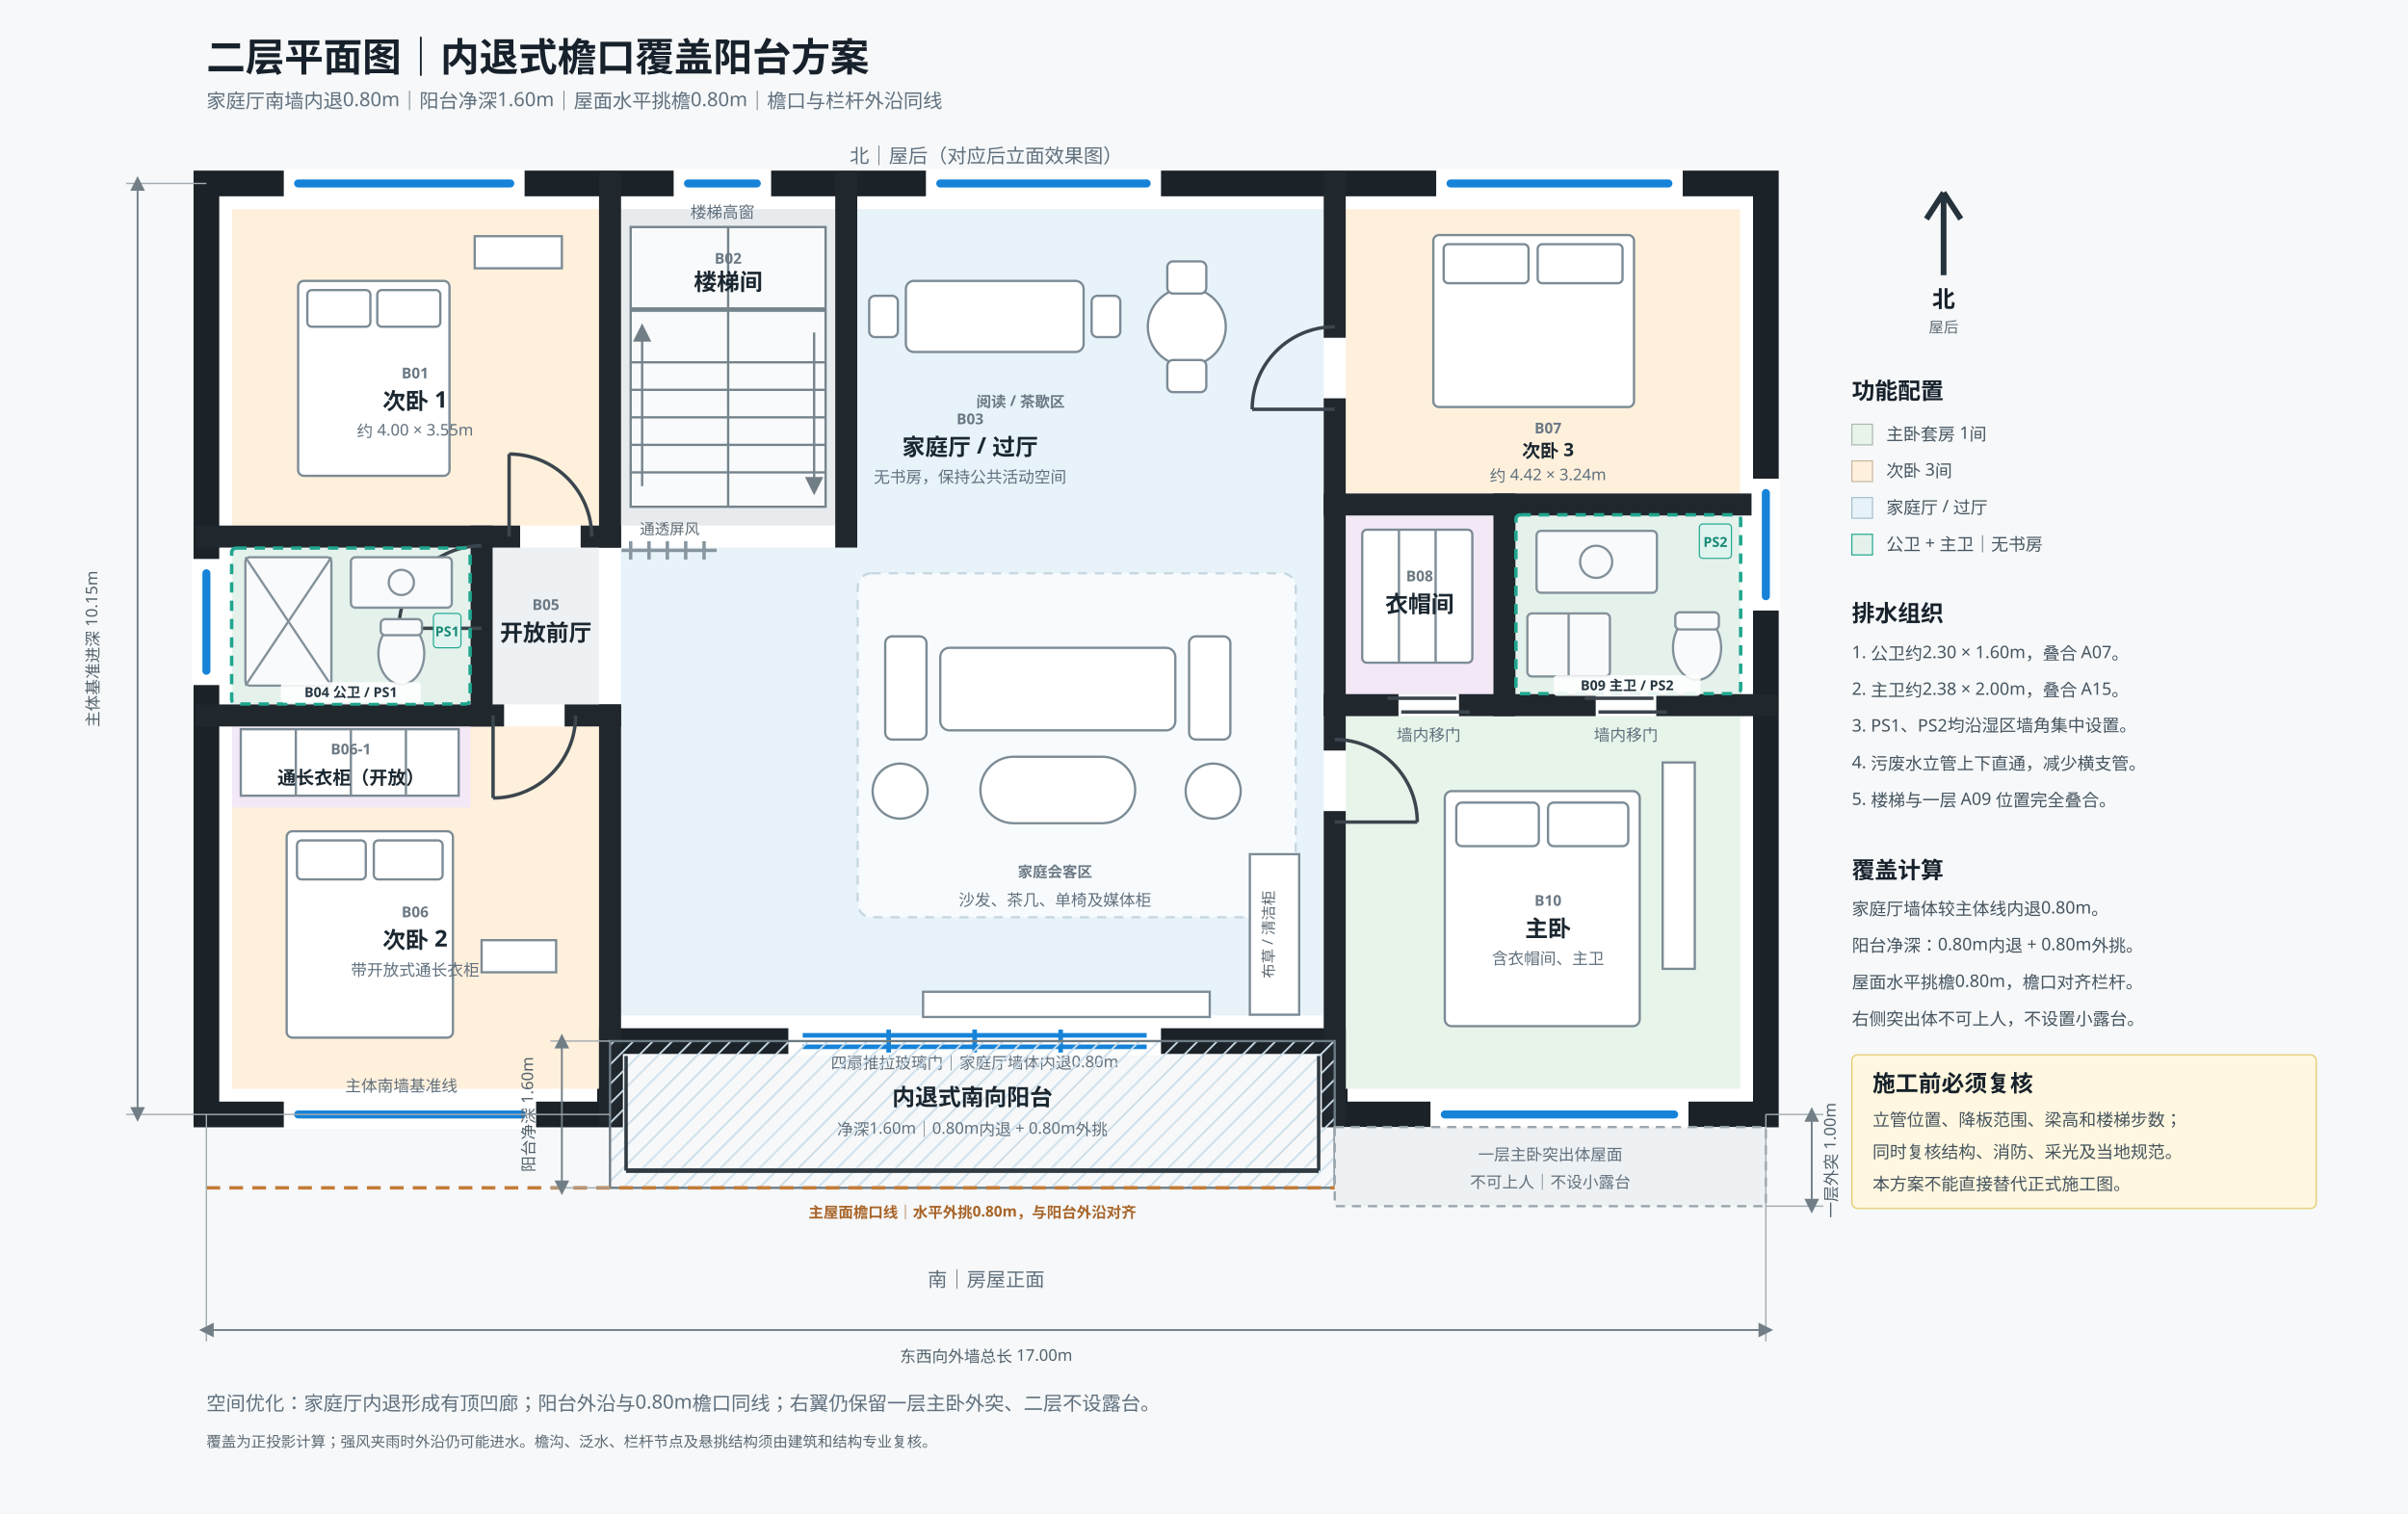
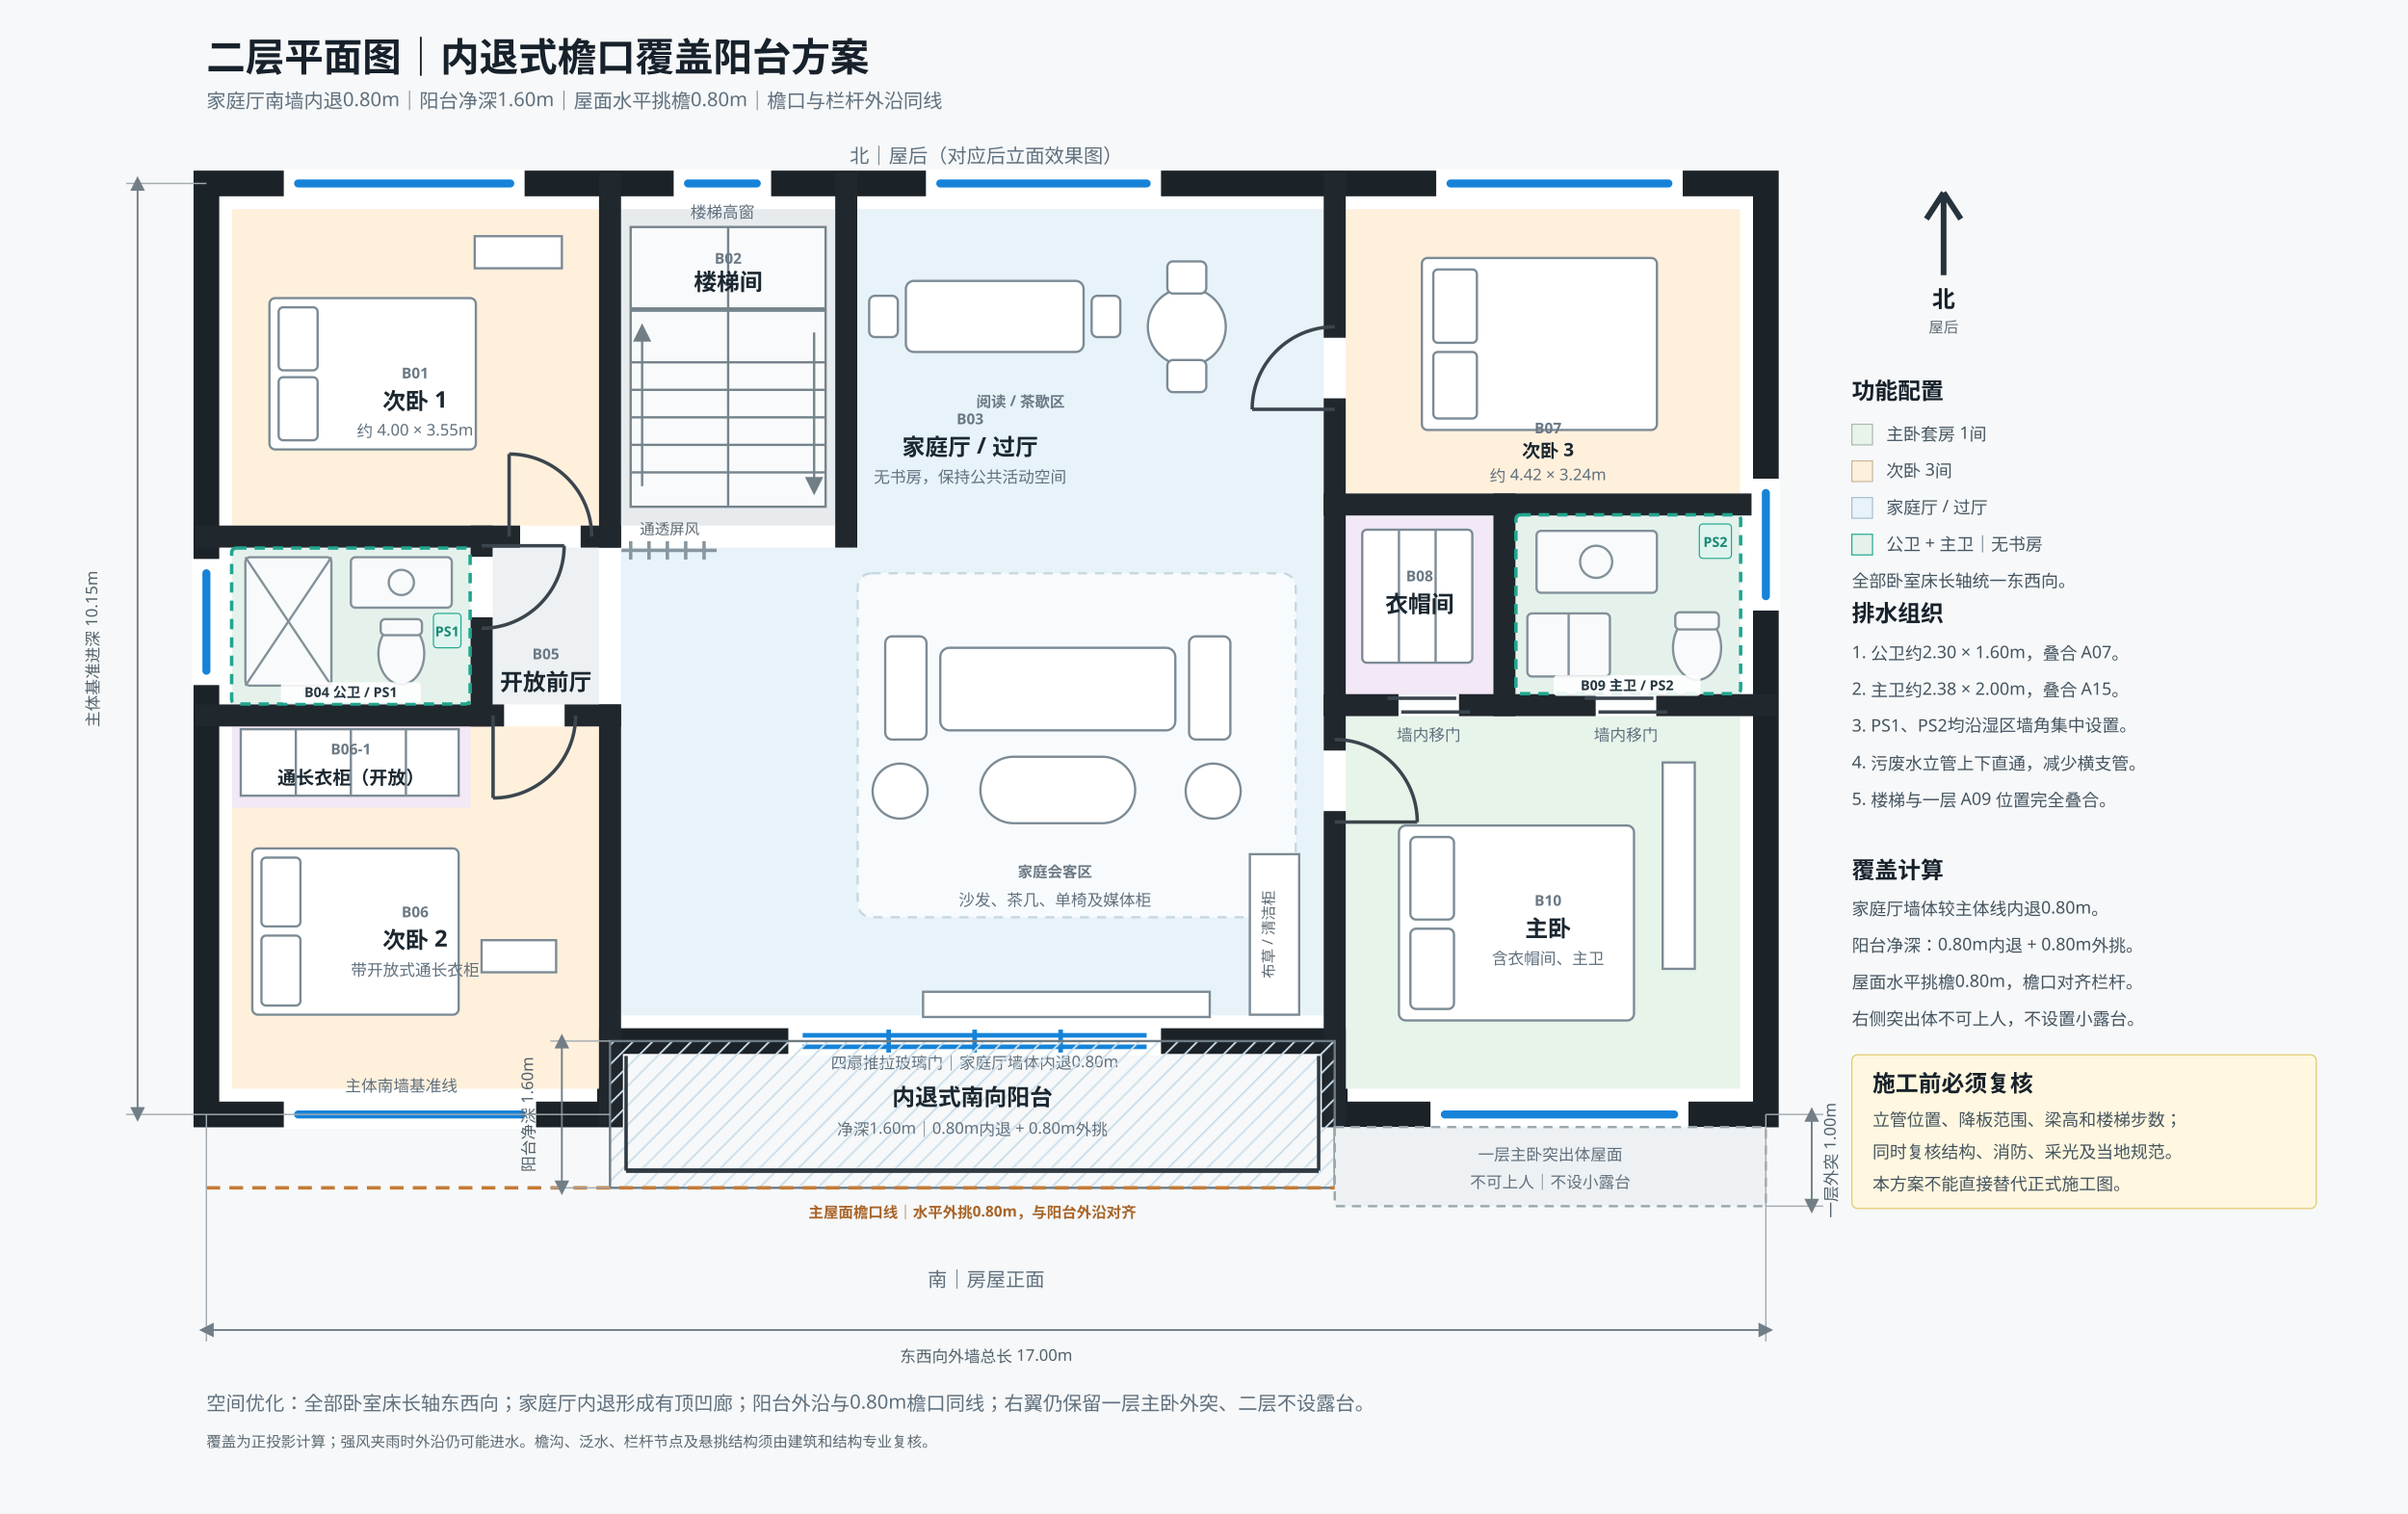
<svg xmlns="http://www.w3.org/2000/svg" width="2100" height="1320" viewBox="0 0 2100 1320">
  <defs>
    <style>
      .title{font:700 34px 'PingFang SC','Microsoft YaHei',sans-serif;fill:#17212b}.subtitle{font:400 17px 'PingFang SC','Microsoft YaHei',sans-serif;fill:#60707d}.room{font:700 20px 'PingFang SC','Microsoft YaHei',sans-serif;fill:#1b2730;text-anchor:middle}.room-small{font:600 16px 'PingFang SC','Microsoft YaHei',sans-serif;fill:#1b2730;text-anchor:middle}.room-tag{font:600 12px 'PingFang SC','Microsoft YaHei',sans-serif;fill:#263640;text-anchor:middle}.room-id{font:600 13px 'PingFang SC','Microsoft YaHei',sans-serif;fill:#6a7883;text-anchor:middle}.room-dim{font:400 14px 'PingFang SC','Microsoft YaHei',sans-serif;fill:#60707d;text-anchor:middle}.small{font:400 13px 'PingFang SC','Microsoft YaHei',sans-serif;fill:#5d6972}.note-head{font:700 20px 'PingFang SC','Microsoft YaHei',sans-serif;fill:#17212b}.note{font:400 15px 'PingFang SC','Microsoft YaHei',sans-serif;fill:#45545f}.wall{stroke:#20272d;stroke-width:19.2;stroke-linecap:square;fill:none}.outer-wall{stroke:#1b2228;stroke-width:22.4;fill:#fff}.window-cut{stroke:#fff;stroke-width:25;stroke-linecap:square}.window{stroke:#1683d8;stroke-width:7;stroke-linecap:round}.door{stroke:#3b454d;stroke-width:3;fill:none}.furniture{stroke:#7c8b95;stroke-width:2;fill:#fff}.fixture{stroke:#83919a;stroke-width:2;fill:#f8fafb}.dim{stroke:#727e86;stroke-width:1.6;fill:none;marker-start:url(#arrow);marker-end:url(#arrow)}.dim-ext{stroke:#a2abb1;stroke-width:1.2}.dim-text{font:500 14px 'PingFang SC','Microsoft YaHei',sans-serif;fill:#52616b;text-anchor:middle}.stack{stroke:#20a68f;stroke-width:3;stroke-dasharray:9 7;fill:none}.stack-text{font:700 12px 'PingFang SC','Microsoft YaHei',sans-serif;fill:#168875;text-anchor:middle}.eave{stroke:#c47b36;stroke-width:3;stroke-dasharray:12 8;fill:none}.eave-text{font:600 13px 'PingFang SC','Microsoft YaHei',sans-serif;fill:#a86428;text-anchor:middle}
    </style>
    <marker id="arrow" markerWidth="8" markerHeight="8" refX="4" refY="4" orient="auto-start-reverse">
      <path d="M8 4L0 0v8z" fill="#727e86" />
    </marker>
    <pattern id="balconyHatch" width="12" height="12" patternUnits="userSpaceOnUse" patternTransform="rotate(45)">
      <line x1="0" y1="0" x2="0" y2="12" stroke="#cbdde9" stroke-width="3" />
    </pattern>
  </defs>
  <rect width="2100" height="1320" fill="#f6f8f9" />
  <text x="180" y="62" class="title">二层平面图｜内退式檐口覆盖阳台方案</text>
  <text x="180" y="94" class="subtitle">家庭厅南墙内退0.80m｜阳台净深1.60m｜屋面水平挑檐0.80m｜檐口与栏杆外沿同线</text>
  <path d="M180 160H1540V972H1164V908H532V972H180Z" class="outer-wall" />
  <rect x="202.4" y="182.4" width="320" height="276" fill="#fff0dc" />
  <rect x="202.4" y="477.6" width="208" height="136.8" fill="#e5f2ec" />
  <rect x="429.6" y="477.6" width="92.8" height="136.8" fill="#eef1f3" />
  <rect x="202.4" y="633.6" width="320" height="316" fill="#fff0dc" />
  <rect x="202.4" y="633.6" width="208" height="70.8" fill="#f2e8f6" />
  <rect x="541.6" y="182.4" width="186.8" height="276" fill="#e7ebee" />
  <path d="M747.6 182.4H1154.4V885.6H541.6V477.6H747.6Z" fill="#e7f2f9" />
  <rect x="1173.6" y="182.4" width="344" height="248" fill="#fff0dc" />
  <rect x="1173.6" y="449.6" width="128.8" height="156.4" fill="#f2e8f6" />
  <rect x="1321.6" y="449.6" width="196" height="156.4" fill="#e5f2ec" />
  <rect x="1173.6" y="624.6" width="344" height="325" fill="#e7f4ea" />
  <path class="wall" d="M532 160V468M532 624V972" />
  <path class="wall" d="M180 468H444M516 468H532" />
-   <line x1="420" y1="468" x2="420" y2="624" class="wall" />
+   <path class="wall" d="M420 468V476M420 548V624" />
  <path class="wall" d="M180 624H430M502 624H532" />
  <line x1="738" y1="160" x2="738" y2="468" class="wall" />
  <path class="wall" d="M1164 160V285M1164 357V645M1164 717V972" />
  <line x1="1164" y1="440" x2="1540" y2="440" class="wall" />
  <line x1="1312" y1="440" x2="1312" y2="615" class="wall" />
  <path class="wall" d="M1164 615H1210M1282 615H1382M1454 615H1540" />
  <g class="door">
    <line x1="444" y1="468" x2="444" y2="396" />
    <path d="M516 468a72 72 0 0 0-72-72" />
-     <line x1="420" y1="548" x2="348" y2="548" />
-     <path d="M420 476a72 72 0 0 0-72 72" />
+     <line x1="420" y1="476" x2="492" y2="476" />
+     <path d="M420 548a72 72 0 0 0 72-72" />
    <line x1="430" y1="624" x2="430" y2="696" />
    <path d="M502 624a72 72 0 0 1-72 72" />
    <line x1="1164" y1="357" x2="1092" y2="357" />
    <path d="M1164 285a72 72 0 0 0-72 72" />
    <line x1="1164" y1="717" x2="1236" y2="717" />
    <path d="M1164 645a72 72 0 0 1 72 72" />
    <line x1="1210" y1="609" x2="1270" y2="609" />
    <line x1="1222" y1="621" x2="1282" y2="621" />
    <line x1="1382" y1="609" x2="1442" y2="609" />
    <line x1="1394" y1="621" x2="1454" y2="621" />
  </g>
  <text x="1246" y="646" class="room-dim">墙内移门</text>
  <text x="1418" y="646" class="room-dim">墙内移门</text>
  <g>
    <line x1="260" y1="160" x2="445" y2="160" class="window-cut" />
    <line x1="260" y1="160" x2="445" y2="160" class="window" />
    <line x1="600" y1="160" x2="660" y2="160" class="window-cut" />
    <line x1="600" y1="160" x2="660" y2="160" class="window" />
    <line x1="820" y1="160" x2="1000" y2="160" class="window-cut" />
    <line x1="820" y1="160" x2="1000" y2="160" class="window" />
    <line x1="1265" y1="160" x2="1455" y2="160" class="window-cut" />
    <line x1="1265" y1="160" x2="1455" y2="160" class="window" />
    <line x1="260" y1="972" x2="455" y2="972" class="window-cut" />
    <line x1="260" y1="972" x2="455" y2="972" class="window" />
    <line x1="700" y1="908" x2="1000" y2="908" class="window-cut" />
    <line x1="1260" y1="972" x2="1460" y2="972" class="window-cut" />
    <line x1="1260" y1="972" x2="1460" y2="972" class="window" />
    <line x1="180" y1="500" x2="180" y2="585" class="window-cut" />
    <line x1="180" y1="500" x2="180" y2="585" class="window" />
    <line x1="1540" y1="430" x2="1540" y2="520" class="window-cut" />
    <line x1="1540" y1="430" x2="1540" y2="520" class="window" />
  </g>
  <text x="630" y="190" class="room-dim">楼梯高窗</text>
  <g stroke="#1683d8" fill="none" stroke-width="4">
    <line x1="700" y1="903" x2="1000" y2="903" />
    <line x1="700" y1="913" x2="1000" y2="913" />
    <line x1="775" y1="898" x2="775" y2="918" />
    <line x1="850" y1="898" x2="850" y2="918" />
    <line x1="925" y1="898" x2="925" y2="918" />
  </g>
  <text x="850" y="932" class="room-dim">四扇推拉玻璃门｜家庭厅墙体内退0.80m</text>
  <g class="furniture">
-     <rect x="260" y="245" width="132" height="170" rx="5" />
-     <rect x="268" y="253" width="55" height="32" rx="4" />
-     <rect x="329" y="253" width="55" height="32" rx="4" />
+     <rect x="235" y="260" width="180" height="132" rx="5" />
+     <rect x="243" y="268" width="34" height="55" rx="4" />
+     <rect x="243" y="329" width="34" height="55" rx="4" />
    <rect x="414" y="206" width="76" height="28" />
-     <rect x="250" y="725" width="145" height="180" rx="5" />
-     <rect x="259" y="733" width="60" height="34" rx="4" />
-     <rect x="326" y="733" width="60" height="34" rx="4" />
+     <rect x="220" y="740" width="180" height="145" rx="5" />
+     <rect x="228" y="748" width="34" height="60" rx="4" />
+     <rect x="228" y="816" width="34" height="61" rx="4" />
    <rect x="420" y="820" width="65" height="28" />
-     <rect x="1250" y="205" width="175" height="150" rx="5" />
-     <rect x="1259" y="213" width="74" height="34" rx="4" />
-     <rect x="1341" y="213" width="74" height="34" rx="4" />
-     <rect x="1260" y="690" width="170" height="205" rx="6" />
-     <rect x="1270" y="700" width="72" height="38" rx="5" />
-     <rect x="1350" y="700" width="70" height="38" rx="5" />
+     <rect x="1240" y="225" width="205" height="150" rx="5" />
+     <rect x="1250" y="235" width="38" height="64" rx="4" />
+     <rect x="1250" y="307" width="38" height="58" rx="4" />
+     <rect x="1220" y="720" width="205" height="170" rx="6" />
+     <rect x="1230" y="730" width="38" height="72" rx="5" />
+     <rect x="1230" y="810" width="38" height="70" rx="5" />
    <rect x="1450" y="665" width="28" height="180" />
    <rect x="748" y="500" width="382" height="300" rx="12" fill="#f8fbfd" stroke="#c6d7e1" stroke-dasharray="8 7" />
    <rect x="820" y="565" width="205" height="72" rx="8" />
    <rect x="855" y="660" width="135" height="58" rx="29" />
    <rect x="772" y="555" width="36" height="90" rx="6" />
    <rect x="1037" y="555" width="36" height="90" rx="6" />
    <circle cx="785" cy="690" r="24" />
    <circle cx="1058" cy="690" r="24" />
    <rect x="805" y="865" width="250" height="22" />
    <rect x="1090" y="745" width="43" height="140" />
    <rect x="790" y="245" width="155" height="62" rx="7" />
    <rect x="758" y="258" width="25" height="36" rx="5" />
    <rect x="952" y="258" width="25" height="36" rx="5" />
    <circle cx="1035" cy="285" r="34" />
    <rect x="1018" y="228" width="34" height="28" rx="5" />
    <rect x="1018" y="314" width="34" height="28" rx="5" />
    <rect x="1188" y="462" width="96" height="116" rx="4" />
    <line x1="1220" y1="462" x2="1220" y2="578" />
    <line x1="1252" y1="462" x2="1252" y2="578" />
    <rect x="210" y="636" width="190" height="58" />
    <line x1="258" y1="636" x2="258" y2="694" />
    <line x1="306" y1="636" x2="306" y2="694" />
    <line x1="354" y1="636" x2="354" y2="694" />
  </g>
  <text x="1111" y="815" class="small" text-anchor="middle" transform="rotate(-90 1111 815)">布草 / 清洁柜</text>
  <g stroke="#87969f" stroke-width="3" fill="none">
    <line x1="542" y1="480" x2="625" y2="480" />
    <line x1="550" y1="472" x2="550" y2="488" />
    <line x1="566" y1="472" x2="566" y2="488" />
    <line x1="582" y1="472" x2="582" y2="488" />
    <line x1="598" y1="472" x2="598" y2="488" />
    <line x1="614" y1="472" x2="614" y2="488" />
  </g>
  <text x="584" y="466" class="small" text-anchor="middle">通透屏风</text>
  <g stroke="#75838c" stroke-width="2" fill="none">
    <rect x="550" y="198" width="170" height="244" fill="#f8fafb" />
    <line x1="635" y1="198" x2="635" y2="442" />
    <line x1="550" y1="270" x2="720" y2="270" stroke-width="4" />
    <path d="M560 424V290" marker-end="url(#arrow)" />
    <path d="M710 290V424" marker-end="url(#arrow)" />
    <path d="M550 316H635M550 340H635M550 364H635M550 388H635M550 412H635M635 316H720M635 340H720M635 364H720M635 388H720M635 412H720" />
  </g>
  <g class="fixture">
    <rect x="214" y="486" width="75" height="112" rx="4" />
    <line x1="214" y1="486" x2="289" y2="598" />
    <line x1="289" y1="486" x2="214" y2="598" />
    <rect x="306" y="486" width="88" height="44" rx="4" />
    <circle cx="350" cy="508" r="11" />
    <ellipse cx="350" cy="570" rx="20" ry="27" />
    <rect x="332" y="540" width="36" height="14" rx="4" />
    <rect x="1340" y="463" width="105" height="54" rx="4" />
    <circle cx="1392" cy="490" r="14" />
    <ellipse cx="1480" cy="565" rx="21" ry="28" />
    <rect x="1461" y="534" width="38" height="15" rx="4" />
    <rect x="1332" y="535" width="72" height="55" rx="4" />
    <line x1="1368" y1="535" x2="1368" y2="590" />
  </g>
  <rect x="202" y="478" width="208" height="136" rx="4" class="stack" />
  <rect x="1322" y="449" width="196" height="156" rx="4" class="stack" />
  <rect x="378" y="535" width="24" height="30" rx="3" fill="#dff4ef" stroke="#20a68f" />
  <text x="390" y="555" class="stack-text">PS1</text>
  <rect x="1482" y="457" width="28" height="30" rx="3" fill="#dff4ef" stroke="#20a68f" />
  <text x="1496" y="477" class="stack-text">PS2</text>
  <g>
    <text x="362" y="330" class="room-id">B01</text>
    <text x="362" y="357" class="room">次卧 1</text>
    <text x="362" y="381" class="room-dim">约 4.00 × 3.55m</text>
    <text x="635" y="230" class="room-id">B02</text>
    <text x="635" y="253" class="room">楼梯间</text>
    <text x="846" y="370" class="room-id">B03</text>
    <text x="846" y="397" class="room">家庭厅 / 过厅</text>
    <text x="846" y="421" class="room-dim">无书房，保持公共活动空间</text>
    <rect x="245" y="595" width="122" height="18" rx="3" fill="#ffffff" fill-opacity="0.88" />
    <text x="306" y="608" class="room-tag">B04 公卫 / PS1</text>
-     <text x="476" y="532" class="room-id">B05</text>
-     <text x="476" y="559" class="room">开放前厅</text>
+     <text x="476" y="575" class="room-id">B05</text>
+     <text x="476" y="602" class="room">开放前厅</text>
    <text x="306" y="658" class="room-id">B06-1</text>
    <text x="306" y="684" class="room-small">通长衣柜（开放）</text>
    <text x="362" y="800" class="room-id">B06</text>
    <text x="362" y="827" class="room">次卧 2</text>
    <text x="362" y="851" class="room-dim">带开放式通长衣柜</text>
    <text x="1350" y="378" class="room-id">B07</text>
    <text x="1350" y="399" class="room-small">次卧 3</text>
    <text x="1350" y="420" class="room-dim">约 4.42 × 3.24m</text>
    <text x="1238" y="507" class="room-id">B08</text>
    <text x="1238" y="534" class="room">衣帽间</text>
    <rect x="1355" y="589" width="128" height="18" rx="3" fill="#ffffff" fill-opacity="0.88" />
    <text x="1419" y="602" class="room-tag">B09 主卫 / PS2</text>
    <text x="1350" y="790" class="room-id">B10</text>
    <text x="1350" y="817" class="room">主卧</text>
    <text x="1350" y="841" class="room-dim">含衣帽间、主卫</text>
    <text x="920" y="765" class="room-id">家庭会客区</text>
    <text x="920" y="790" class="room-dim">沙发、茶几、单椅及媒体柜</text>
    <text x="890" y="355" class="room-id">阅读 / 茶歇区</text>
  </g>
  <rect x="532" y="908" width="632" height="128" fill="url(#balconyHatch)" stroke="#6d7b84" stroke-width="2" />
  <line x1="546" y1="1021" x2="1150" y2="1021" stroke="#2f3a42" stroke-width="4" />
  <line x1="546" y1="921" x2="546" y2="1021" stroke="#2f3a42" stroke-width="3" />
  <line x1="1150" y1="921" x2="1150" y2="1021" stroke="#2f3a42" stroke-width="3" />
  <text x="848" y="964" class="room">内退式南向阳台</text>
  <text x="848" y="990" class="room-dim">净深1.60m｜0.80m内退 + 0.80m外挑</text>
  <line x1="180" y1="1036" x2="1540" y2="1036" class="eave" />
  <text x="848" y="1062" class="eave-text">主屋面檐口线｜水平外挑0.80m，与阳台外沿对齐</text>
  <rect x="1164" y="983" width="376" height="69" fill="#eef1f3" stroke="#9aa6ad" stroke-width="2" stroke-dasharray="8 6" />
  <text x="1352" y="1012" class="room-dim">一层主卧突出体屋面</text>
  <text x="1352" y="1036" class="room-dim">不可上人｜不设小露台</text>
  <text x="350" y="952" class="room-dim">主体南墙基准线</text>
  <text x="860" y="142" class="subtitle" text-anchor="middle">北｜屋后（对应后立面效果图）</text>
  <text x="860" y="1122" class="subtitle" text-anchor="middle">南｜房屋正面</text>
  <line x1="532" y1="908" x2="480" y2="908" class="dim-ext" />
  <line x1="532" y1="1036" x2="480" y2="1036" class="dim-ext" />
  <line x1="490" y1="908" x2="490" y2="1036" class="dim" />
  <text x="466" y="972" class="dim-text" transform="rotate(-90 466 972)">阳台净深 1.60m</text>
  <line x1="180" y1="972" x2="180" y2="1170" class="dim-ext" />
  <line x1="1540" y1="972" x2="1540" y2="1170" class="dim-ext" />
  <line x1="180" y1="1160" x2="1540" y2="1160" class="dim" />
  <text x="860" y="1188" class="dim-text">东西向外墙总长 17.00m</text>
  <line x1="1540" y1="972" x2="1590" y2="972" class="dim-ext" />
  <line x1="1540" y1="1052" x2="1590" y2="1052" class="dim-ext" />
  <line x1="1580" y1="972" x2="1580" y2="1052" class="dim" />
  <text x="1602" y="1012" class="dim-text" transform="rotate(-90 1602 1012)">一层外突 1.00m</text>
  <line x1="180" y1="160" x2="110" y2="160" class="dim-ext" />
  <line x1="532" y1="972" x2="110" y2="972" class="dim-ext" />
  <line x1="120" y1="160" x2="120" y2="972" class="dim" />
  <text x="86" y="566" class="dim-text" transform="rotate(-90 86 566)">主体基准进深 10.15m</text>
  <g transform="translate(1615 160)">
    <path d="M80 80V8M80 8L65 31M80 8L95 31" stroke="#26333c" stroke-width="5" fill="none" />
    <text x="80" y="108" class="note-head" text-anchor="middle">北</text>
    <text x="80" y="130" class="small" text-anchor="middle">屋后</text>
    <text x="0" y="188" class="note-head">功能配置</text>
    <rect x="0" y="210" width="18" height="18" fill="#e7f4ea" stroke="#a9b8ad" />
    <text x="30" y="224" class="note">主卧套房 1间</text>
    <rect x="0" y="242" width="18" height="18" fill="#fff0dc" stroke="#c8b69d" />
    <text x="30" y="256" class="note">次卧 3间</text>
    <rect x="0" y="274" width="18" height="18" fill="#e7f2f9" stroke="#a6bdcb" />
    <text x="30" y="288" class="note">家庭厅 / 过厅</text>
    <rect x="0" y="306" width="18" height="18" fill="#e5f2ec" stroke="#20a68f" />
    <text x="30" y="320" class="note">公卫 + 主卫｜无书房</text>
+     <text x="0" y="352" class="note">全部卧室床长轴统一东西向。</text>
    <text x="0" y="382" class="note-head">排水组织</text>
    <text x="0" y="414" class="note">1. 公卫约2.30 × 1.60m，叠合 A07。</text>
    <text x="0" y="446" class="note">2. 主卫约2.38 × 2.00m，叠合 A15。</text>
    <text x="0" y="478" class="note">3. PS1、PS2均沿湿区墙角集中设置。</text>
    <text x="0" y="510" class="note">4. 污废水立管上下直通，减少横支管。</text>
    <text x="0" y="542" class="note">5. 楼梯与一层 A09 位置完全叠合。</text>
    <text x="0" y="606" class="note-head">覆盖计算</text>
    <text x="0" y="638" class="note">家庭厅墙体较主体线内退0.80m。</text>
    <text x="0" y="670" class="note">阳台净深：0.80m内退 + 0.80m外挑。</text>
    <text x="0" y="702" class="note">屋面水平挑檐0.80m，檐口对齐栏杆。</text>
    <text x="0" y="734" class="note">右侧突出体不可上人，不设置小露台。</text>
    <rect x="0" y="760" width="405" height="134" rx="5" fill="#fff7df" stroke="#e1c766" />
    <text x="18" y="792" class="note-head">施工前必须复核</text>
    <text x="18" y="822" class="note">立管位置、降板范围、梁高和楼梯步数；</text>
    <text x="18" y="850" class="note">同时复核结构、消防、采光及当地规范。</text>
    <text x="18" y="878" class="note">本方案不能直接替代正式施工图。</text>
  </g>
-   <text x="180" y="1230" class="subtitle">空间优化：家庭厅内退形成有顶凹廊；阳台外沿与0.80m檐口同线；右翼仍保留一层主卧外突、二层不设露台。</text>
+   <text x="180" y="1230" class="subtitle">空间优化：全部卧室床长轴东西向；家庭厅内退形成有顶凹廊；阳台外沿与0.80m檐口同线；右翼仍保留一层主卧外突、二层不设露台。</text>
  <text x="180" y="1262" class="small">覆盖为正投影计算；强风夹雨时外沿仍可能进水。檐沟、泛水、栏杆节点及悬挑结构须由建筑和结构专业复核。</text>
</svg>
